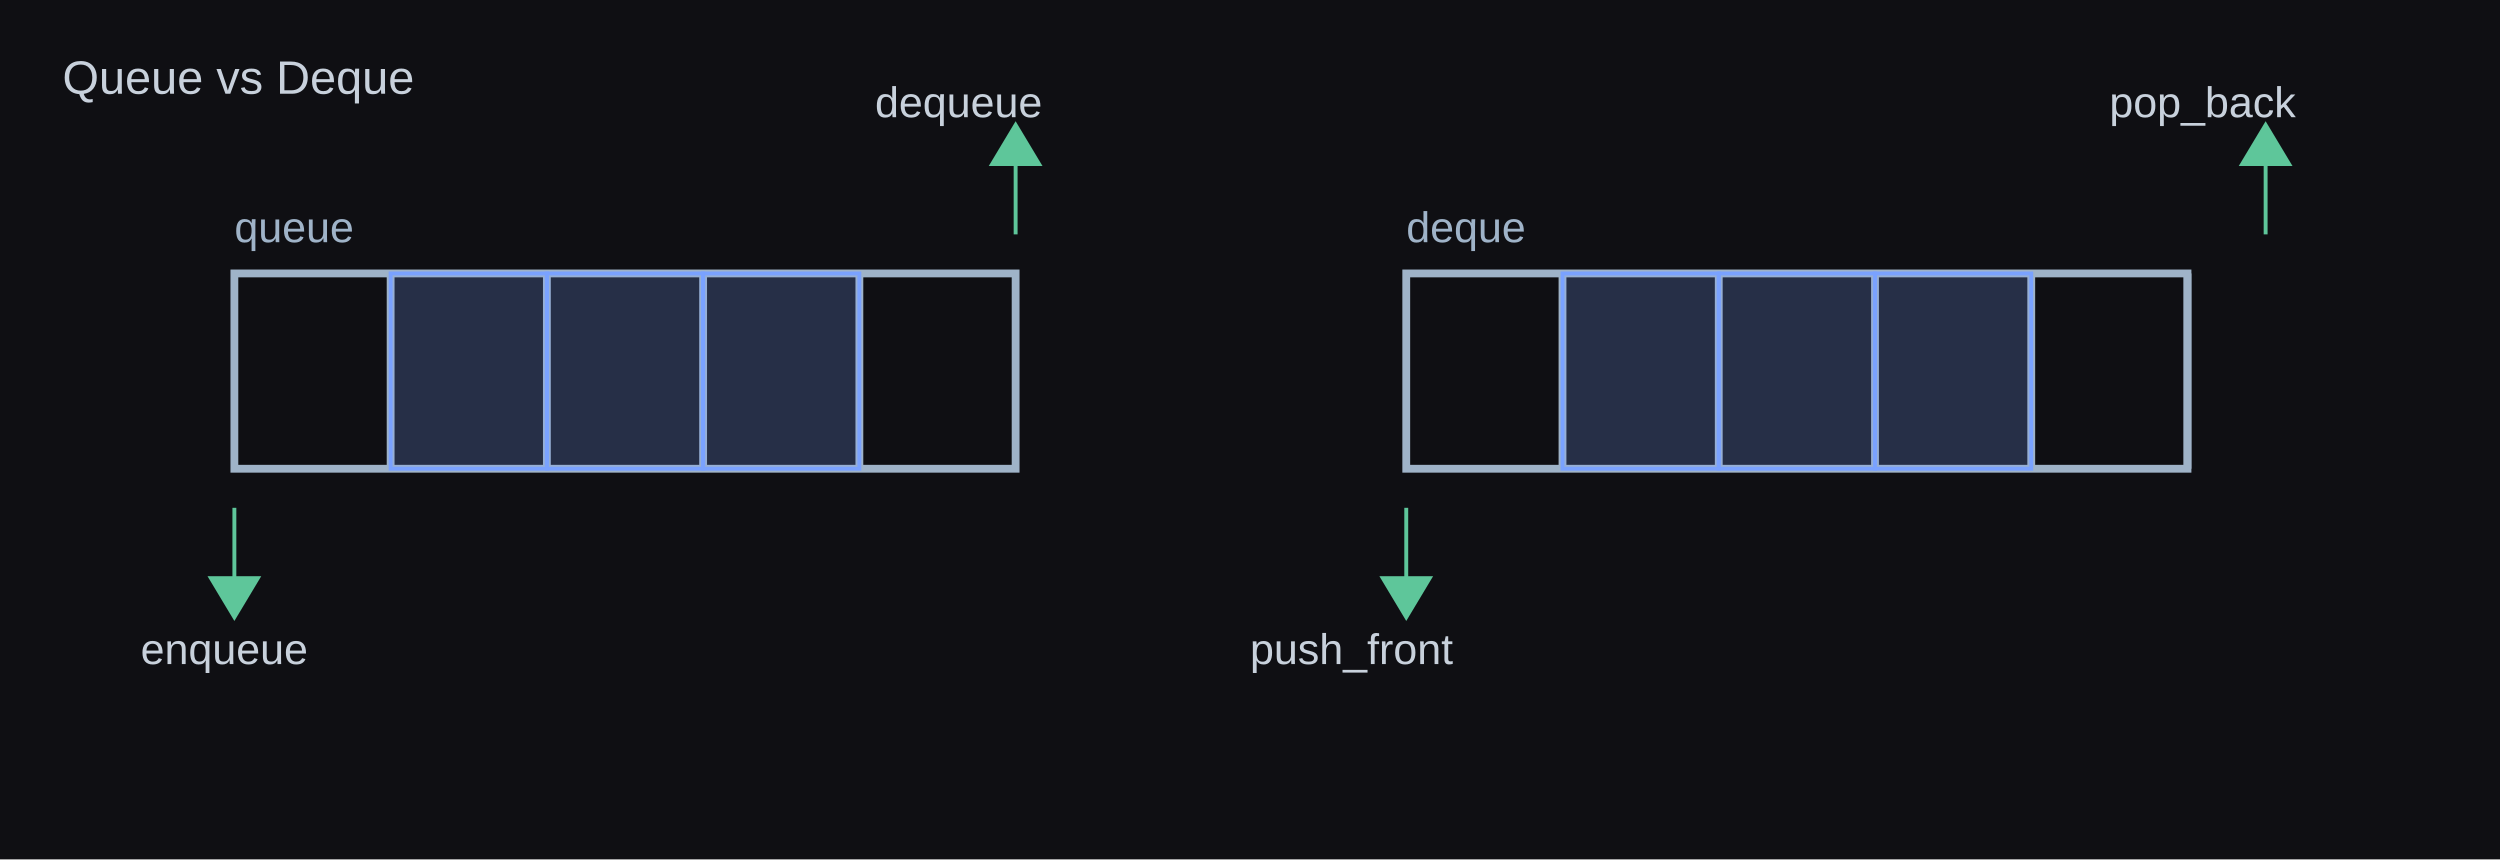
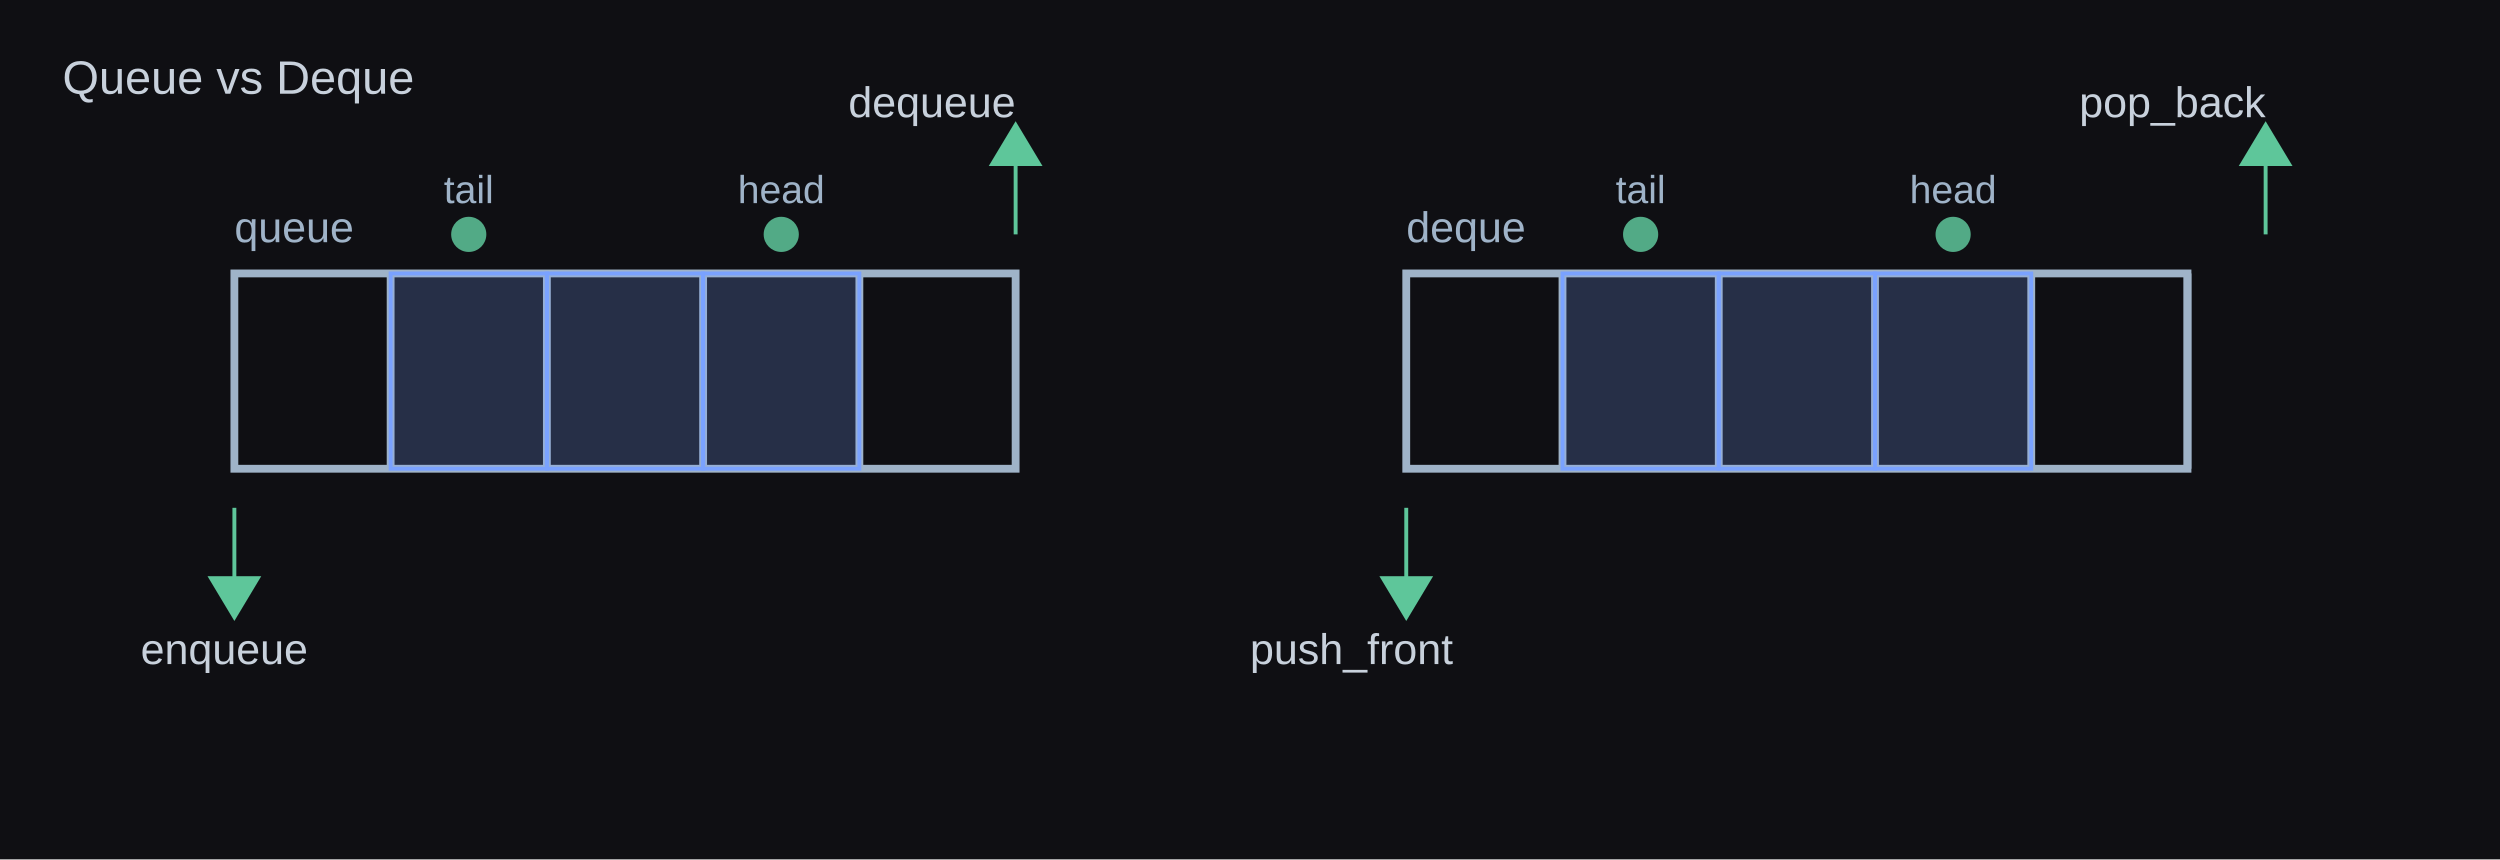
<svg xmlns="http://www.w3.org/2000/svg" width="640" height="220" viewBox="0 0 640 220">
  <rect x="0" y="0" width="640" height="220" fill="#0f0f13" />
  <g font-family="Verdana,Arial,sans-serif" font-size="12" fill="#c8d1dc">
    <text x="16" y="24">Queue vs Deque</text>
  </g>
  <g fill="none" stroke="#9fb3c8" stroke-width="2">
    <rect x="60" y="70" width="200" height="50" />
    <line x1="100" y1="70" x2="100" y2="120" />
    <line x1="140" y1="70" x2="140" y2="120" />
    <line x1="180" y1="70" x2="180" y2="120" />
    <line x1="220" y1="70" x2="220" y2="120" />
  </g>
  <g stroke="#5ec69a" fill="#5ec69a">
    <line x1="60" y1="130" x2="60" y2="150" />
    <polygon points="54,148 66,148 60,158" />
    <line x1="260" y1="60" x2="260" y2="40" />
    <polygon points="254,42 266,42 260,32" />
  </g>
  <g font-family="Verdana,Arial,sans-serif" font-size="11" fill="#c8d1dc">
    <text x="36" y="170">enqueue</text>
-     <text x="224" y="30">dequeue</text>
+     <text x="260" y="30" text-anchor="end">dequeue</text>
  </g>
  <g font-family="Verdana,Arial,sans-serif" font-size="11" fill="#9fb3c8">
    <text x="60" y="62">queue</text>
  </g>
  <g fill="rgba(122,162,255,0.22)" stroke="#7aa2ff">
    <rect x="100" y="70" width="40" height="50" />
    <rect x="140" y="70" width="40" height="50" />
    <rect x="180" y="70" width="40" height="50" />
  </g>
  <g fill="none" stroke="#9fb3c8" stroke-width="2">
    <rect x="360" y="70" width="200" height="50" />
    <line x1="400" y1="70" x2="400" y2="120" />
    <line x1="440" y1="70" x2="440" y2="120" />
    <line x1="480" y1="70" x2="480" y2="120" />
    <line x1="520" y1="70" x2="520" y2="120" />
    <line x1="560" y1="70" x2="560" y2="120" />
  </g>
  <g stroke="#5ec69a" fill="#5ec69a">
    <line x1="360" y1="130" x2="360" y2="150" />
    <polygon points="354,148 366,148 360,158" />
    <line x1="580" y1="60" x2="580" y2="40" />
    <polygon points="574,42 586,42 580,32" />
  </g>
  <g font-family="Verdana,Arial,sans-serif" font-size="11" fill="#c8d1dc">
    <text x="320" y="170">push_front</text>
-     <text x="540" y="30">pop_back</text>
+     <text x="580" y="30" text-anchor="end">pop_back</text>
  </g>
  <g font-family="Verdana,Arial,sans-serif" font-size="11" fill="#9fb3c8">
    <text x="360" y="62">deque</text>
  </g>
  <g fill="rgba(122,162,255,0.22)" stroke="#7aa2ff">
    <rect x="400" y="70" width="40" height="50" />
    <rect x="440" y="70" width="40" height="50" />
    <rect x="480" y="70" width="40" height="50" />
  </g>
+   <g fill="#5ec69a" stroke="#5ec69a" opacity="0.85">
+     <circle cx="120" cy="60" r="4" />
+     <circle cx="200" cy="60" r="4" />
+   </g>
+   <g font-family="Verdana,Arial,sans-serif" font-size="10" fill="#9fb3c8" text-anchor="middle">
+     <text x="120" y="52">tail</text>
+     <text x="200" y="52">head</text>
+   </g>
+   <g fill="#5ec69a" stroke="#5ec69a" opacity="0.85">
+     <circle cx="420" cy="60" r="4" />
+     <circle cx="500" cy="60" r="4" />
+   </g>
+   <g font-family="Verdana,Arial,sans-serif" font-size="10" fill="#9fb3c8" text-anchor="middle">
+     <text x="420" y="52">tail</text>
+     <text x="500" y="52">head</text>
+   </g>
</svg>
